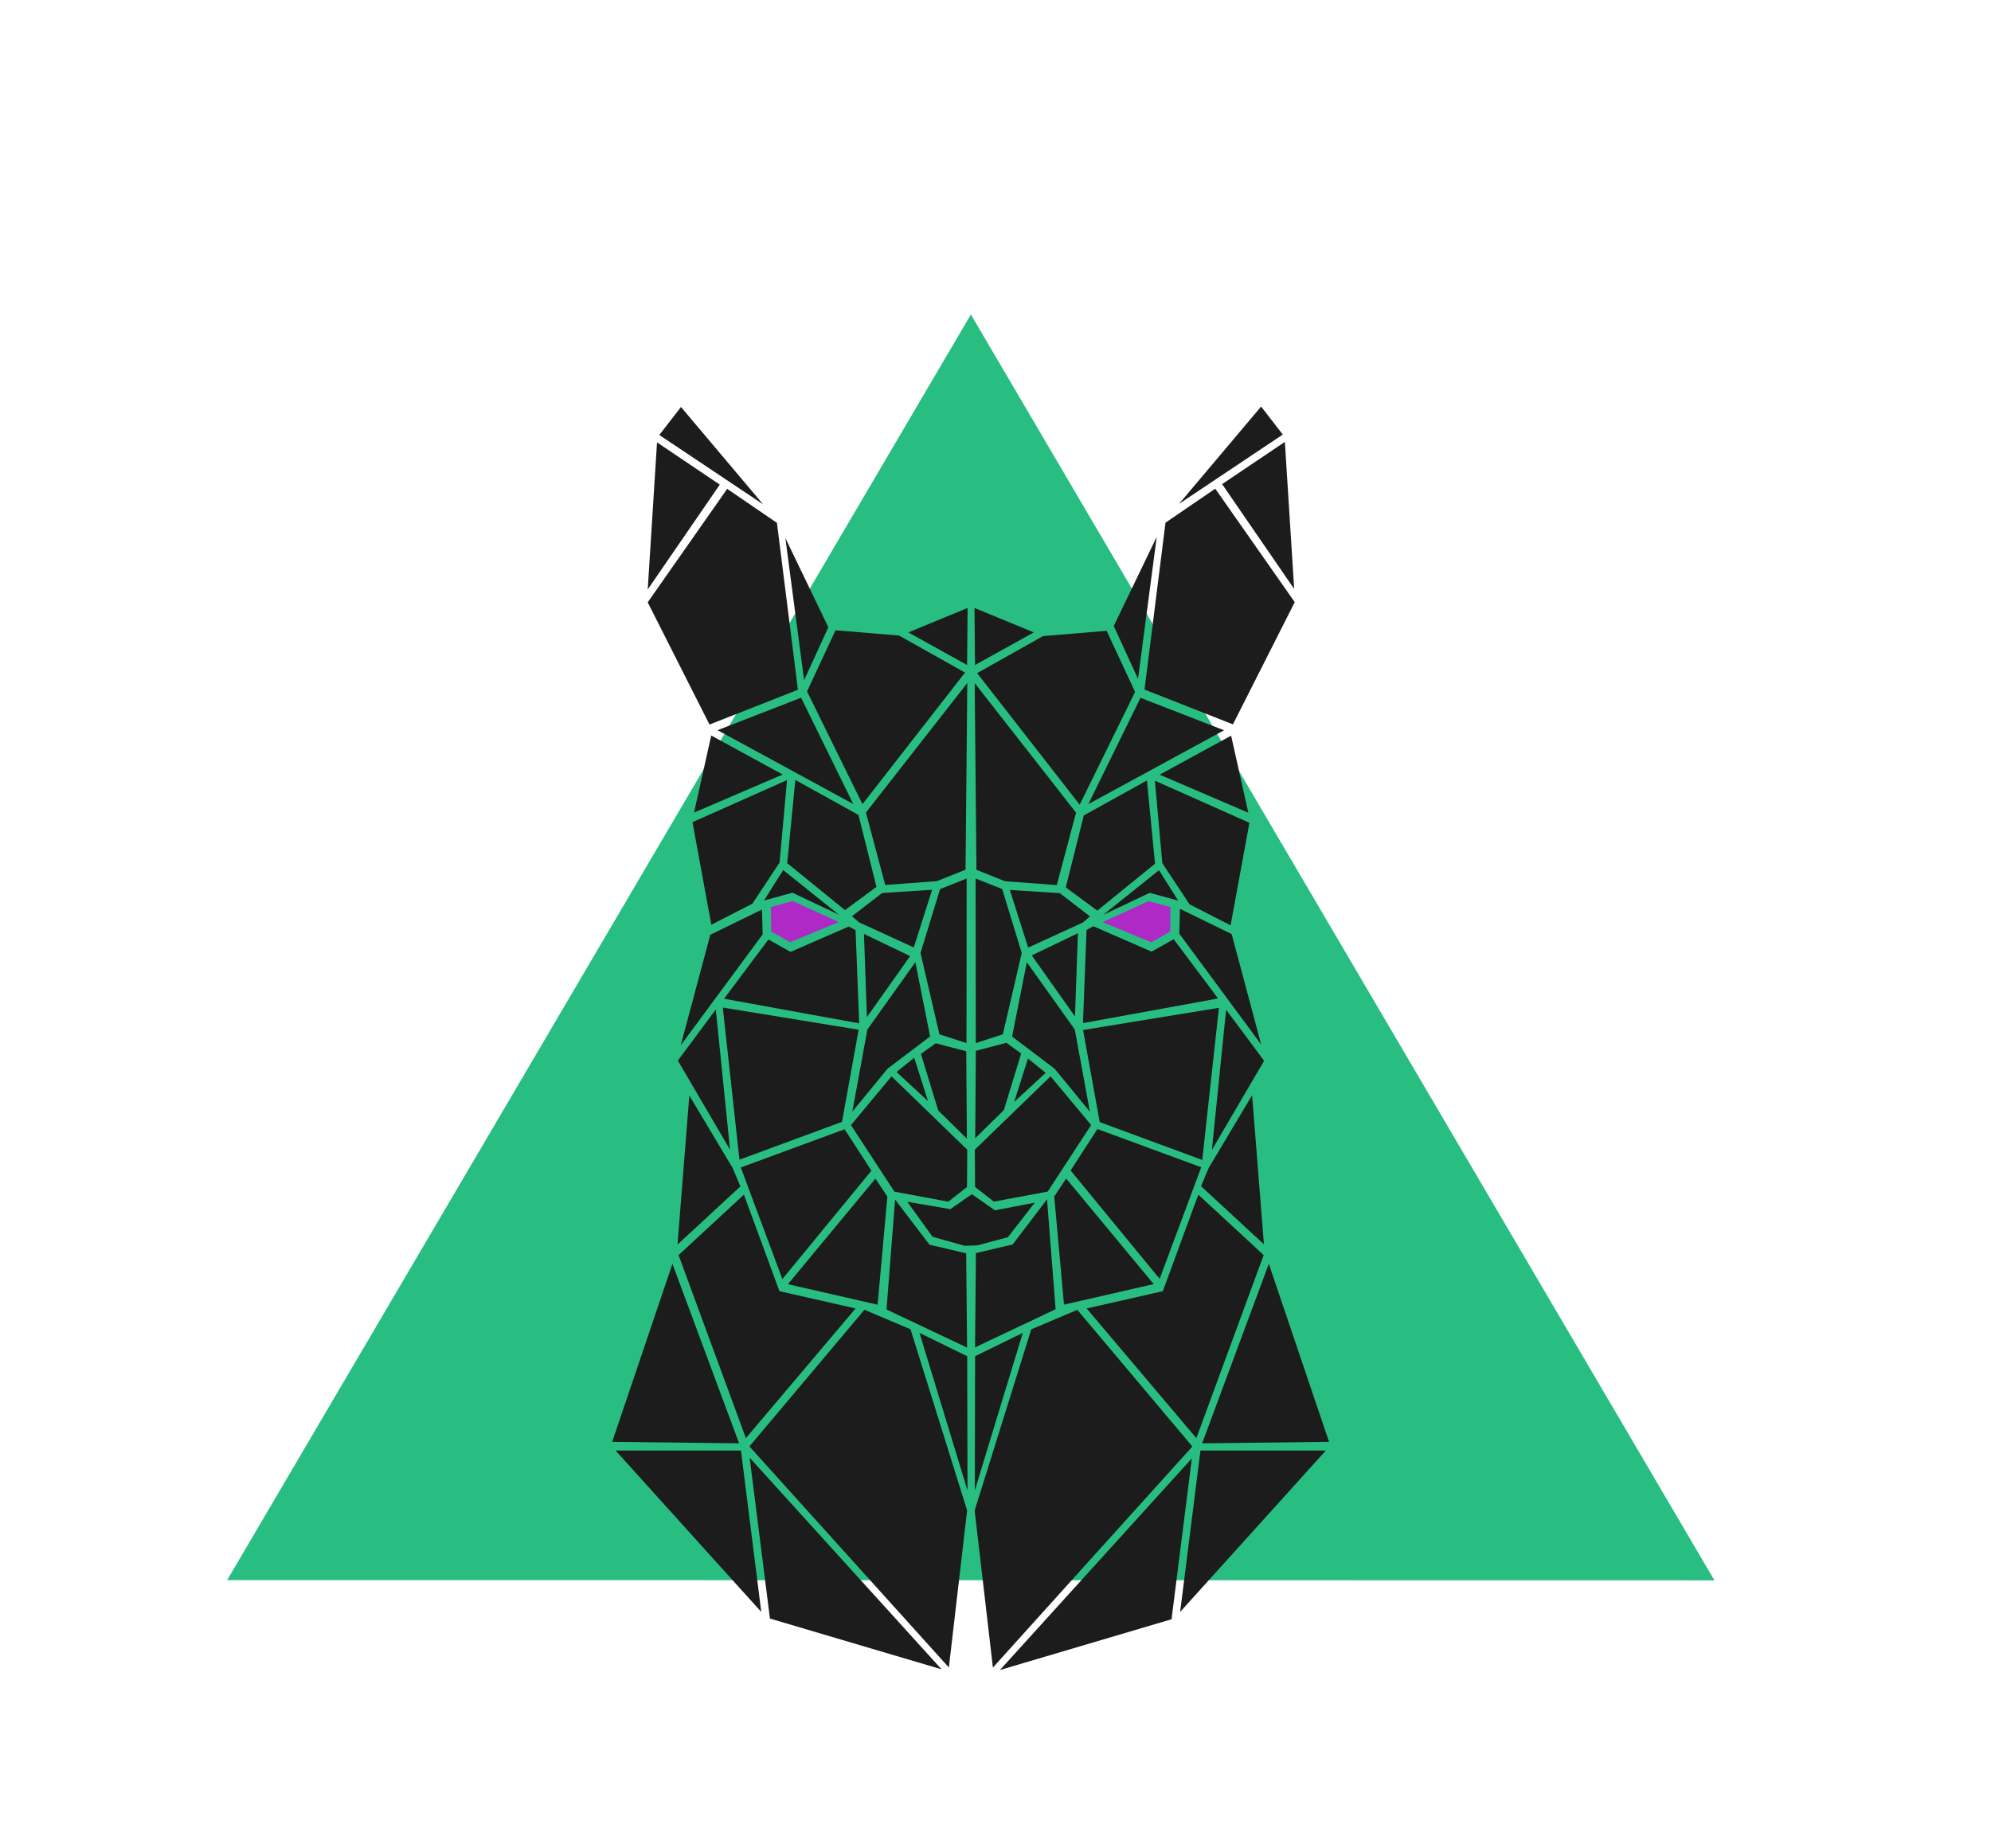
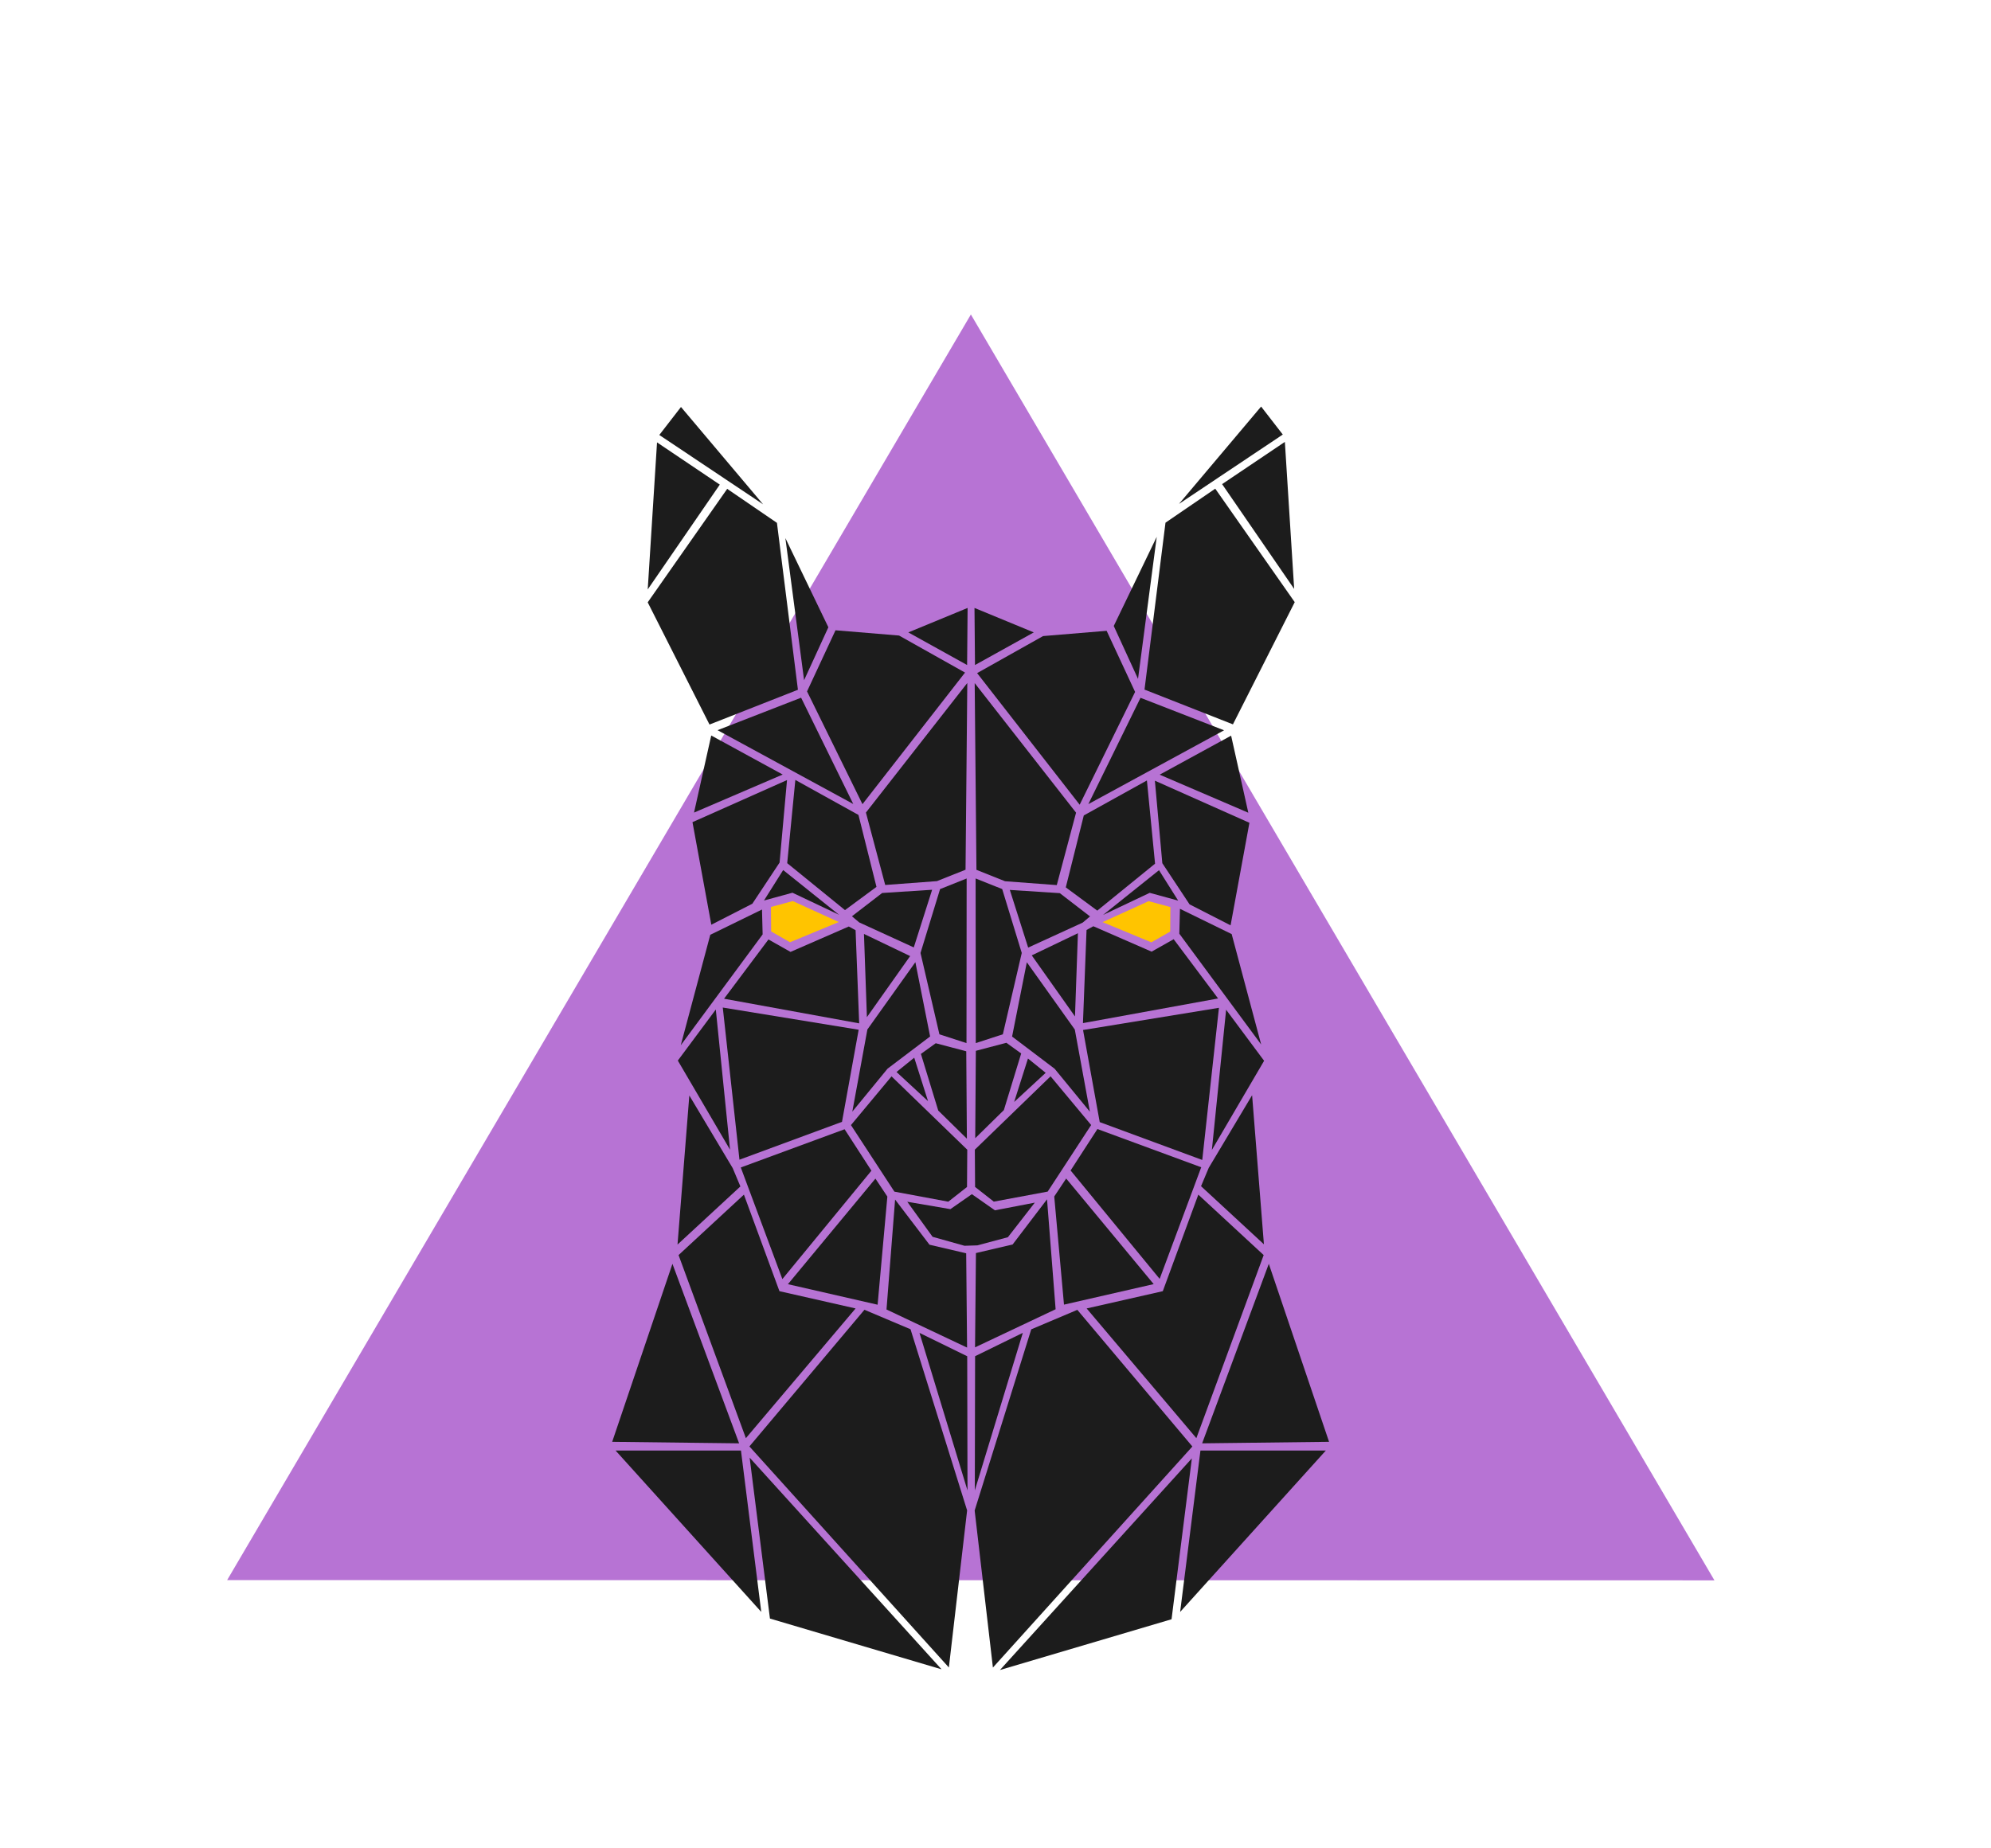
<svg xmlns="http://www.w3.org/2000/svg" viewBox="0 0 279.408 259.354">
-   <polygon points="31.875 221.798 240.597 221.832 136.249 44.143" style="fill: rgb(40, 190, 130);" />
+   <polygon points="31.875 221.798 240.597 221.832 136.249 44.143" style="fill-opacity: 0.65; fill: rgb(145, 40, 190);" />
  <polygon style="fill: rgb(28, 28, 28);" points="136.756 85.336 136.827 93.348 145.077 88.77" />
  <polygon style="fill: rgb(28, 28, 28);" points="127.469 93.348 127.54 85.336 135.79 89.914" transform="matrix(-1, 0, 0, -1, 263.259, 178.684)" />
  <polygon style="fill: rgb(28, 28, 28);" points="137.124 94.484 146.381 89.285 155.3 88.546 159.295 97.126 151.517 112.956" />
  <polygon style="fill: rgb(28, 28, 28);" points="113.257 106.944 122.514 112.143 131.433 112.882 135.428 104.302 127.65 88.472" transform="matrix(-1, 0, 0, -1, 248.685, 201.354)" />
  <polygon style="fill: rgb(28, 28, 28);" points="112.843 95.477 116.249 88.049 110.217 75.532" />
  <polygon style="fill: rgb(28, 28, 28);" points="99.569 101.703 111.978 96.821 109.033 73.393 102.051 68.62 90.896 84.548" />
  <polygon style="fill: rgb(28, 28, 28);" points="92.205 62.099 101.012 68.026 90.899 82.738" />
  <polygon style="fill: rgb(28, 28, 28);" points="92.524 61.057 95.566 57.129 107.09 70.792" />
  <polygon style="fill: rgb(28, 28, 28);" points="158.925 75.351 162.331 82.779 156.299 95.296" transform="matrix(-1, 0, 0, -1, 318.63, 170.647)" />
  <polygon style="fill: rgb(28, 28, 28);" points="169.288 68.595 181.697 73.477 178.752 96.905 171.77 101.678 160.615 85.75" transform="matrix(-1, 0, 0, -1, 342.312, 170.273)" />
  <polygon style="fill: rgb(28, 28, 28);" points="172.811 82.668 181.618 76.741 171.505 62.029" transform="matrix(-1, 0, 0, -1, 353.123, 144.697)" />
  <polygon style="fill: rgb(28, 28, 28);" points="165.455 66.804 168.497 70.732 180.021 57.069" transform="matrix(-1, 0, 0, -1, 345.476, 127.801)" />
  <polygon style="fill: rgb(28, 28, 28);" points="151.01 114.074 148.303 124.24 141.042 123.698 137.03 122.098 136.784 95.886" />
  <polygon style="fill: rgb(28, 28, 28);" points="135.746 106.036 133.039 95.87 125.778 96.412 121.766 98.012 121.52 124.224" transform="matrix(-1, 0, 0, -1, 257.266, 220.094)" />
-   <polygon style="fill: rgb(174, 41, 197);" points="154.731 129.44 161.188 126.497 164.252 127.323 164.222 130.762 161.579 132.278" />
-   <polygon style="fill: rgb(174, 41, 197);" points="108.192 129.321 114.649 132.264 117.713 131.438 117.683 127.999 115.04 126.483" transform="matrix(-1, 0, 0, -1, 225.905, 258.747)" />
+   <polygon style="fill: rgb(255, 196, 0);" points="154.731 129.44 161.188 126.497 164.252 127.323 164.222 130.762 161.579 132.278" />
+   <polygon style="fill: rgb(255, 196, 0);" points="108.192 129.321 114.649 132.264 117.713 131.438 117.683 127.999 115.04 126.483" transform="matrix(-1, 0, 0, -1, 225.905, 258.747)" />
  <polygon style="fill: rgb(28, 28, 28);" points="127.321 168.689 130.873 173.609 135.351 174.867 137.162 174.812 141.446 173.664 145.22 168.813 139.622 169.891 136.388 167.625 133.375 169.726" />
  <polygon style="fill: rgb(28, 28, 28);" points="152.734 112.872 160.054 97.951 171.78 102.511" />
  <polygon style="fill: rgb(28, 28, 28);" points="100.697 97.935 108.017 112.856 119.743 108.296" transform="matrix(-1, 0, 0, -1, 220.44, 210.791)" />
  <polygon style="fill: rgb(28, 28, 28);" points="136.937 146.418 140.735 145.183 143.389 133.766 140.643 124.797 136.914 123.309" />
  <polygon style="fill: rgb(28, 28, 28);" points="136.946 147.503 136.858 159.771 140.877 155.823 143.309 147.874 141.229 146.375" />
  <polygon style="fill: rgb(28, 28, 28);" points="142.322 154.682 146.746 150.592 144.261 148.583" />
  <polygon points="136.805 161.375 136.84 166.61 139.467 168.672 147.028 167.262 153.127 157.92 147.433 151.081" style="fill: rgb(28, 28, 28);" />
  <polygon points="144.791 134.105 151.271 130.998 150.858 142.678" style="fill: rgb(28, 28, 28);" />
  <polygon points="144.288 133.011 151.941 129.505 152.968 128.638 148.728 125.371 141.715 124.918" style="fill: rgb(28, 28, 28);" />
  <polygon points="148.002 150.019 142.032 145.499 144.101 135.072 150.834 144.517 152.95 156.051" style="fill: rgb(28, 28, 28);" />
  <polygon points="162.741 108.741 172.77 103.262 175.184 114.082" style="fill: rgb(28, 28, 28);" />
  <polygon points="163.115 121.168 166.937 126.943 172.695 129.89 175.338 115.494 162.071 109.585" style="fill: rgb(28, 28, 28);" />
  <polygon points="153.987 127.823 149.567 124.561 152.095 114.463 160.953 109.553 162.095 121.233" style="fill: rgb(28, 28, 28);" />
  <polygon points="154.803 128.427 161.344 125.327 165.341 126.42 162.649 122.146" style="fill: rgb(28, 28, 28);" />
  <polygon points="176.989 146.62 172.847 131.116 165.59 127.568 165.5 131.062" style="fill: rgb(28, 28, 28);" />
  <polygon points="151.977 143.613 152.481 130.539 153.435 130.017 161.611 133.583 164.708 131.836 170.939 140.155" style="fill: rgb(28, 28, 28);" />
  <polygon points="151.99 144.581 154.331 157.51 168.719 162.822 171.06 141.465" style="fill: rgb(28, 28, 28);" />
  <polygon points="170.07 161.417 177.399 148.902 172.069 141.735" style="fill: rgb(28, 28, 28);" />
  <polygon points="168.548 166.505 169.629 163.93 175.715 153.737 177.372 174.662" style="fill: rgb(28, 28, 28);" />
  <polygon points="150.244 164.299 154.007 158.482 168.575 163.848 162.741 179.515" style="fill: rgb(28, 28, 28);" />
  <polygon points="147.948 167.95 149.622 165.429 161.903 180.249 149.316 183.13" style="fill: rgb(28, 28, 28);" />
  <polygon points="136.959 175.891 142.109 174.684 146.935 168.346 148.141 183.778 136.833 189.126" style="fill: rgb(28, 28, 28);" />
  <polygon points="136.801 209.207 136.841 190.368 143.539 187.09" style="fill: rgb(28, 28, 28);" />
  <polygon points="168.702 202.6 186.514 202.386 178.059 177.402" style="fill: rgb(28, 28, 28);" />
  <polygon points="165.615 226.266 168.465 203.609 186.063 203.609" style="fill: rgb(28, 28, 28);" />
  <polygon points="140.328 234.418 167.26 204.708 164.41 227.293" style="fill: rgb(28, 28, 28);" />
  <polygon points="152.494 183.666 163.181 181.242 168.167 167.69 177.339 176.174 167.891 201.873" style="fill: rgb(28, 28, 28);" />
  <polygon points="139.34 234.074 167.332 203.044 151.188 183.862 144.721 186.596 136.779 212.028" style="fill: rgb(28, 28, 28);" />
  <polygon style="fill: rgb(28, 28, 28);" points="129.203 123.311 133.001 124.546 135.655 135.962 132.909 144.932 129.18 146.42" transform="matrix(-1, 0, 0, -1, 264.835, 269.731)" />
  <polygon points="122.13 124.896 129.783 128.402 130.81 129.269 126.57 132.536 119.557 132.989" style="fill: rgb(28, 28, 28);" transform="matrix(-1, 0, 0, -1, 250.367, 257.885)" />
  <polygon points="114.893 109.481 110.473 112.743 113.001 122.841 121.859 127.751 123.001 116.071" style="fill: rgb(28, 28, 28);" transform="matrix(-1, 0, 0, -1, 233.474, 237.232)" />
  <polygon points="97.397 108.583 107.426 114.062 109.84 103.242" style="fill: rgb(28, 28, 28);" transform="matrix(-1, 0, 0, -1, 207.237, 217.304)" />
  <polygon points="98.224 118.219 102.046 112.444 107.804 109.497 110.447 123.893 97.18 129.802" style="fill: rgb(28, 28, 28);" transform="matrix(-1, 0, 0, -1, 207.627, 239.299)" />
  <polygon points="107.214 122.13 113.755 125.23 117.752 124.137 115.06 128.411" style="fill: rgb(28, 28, 28);" transform="matrix(-1, 0, 0, -1, 224.966, 250.541)" />
  <polygon points="107.025 127.668 102.883 143.172 95.626 146.72 95.536 143.226" style="fill: rgb(28, 28, 28);" transform="matrix(-1, 0, 0, -1, 202.561, 274.388)" />
  <polygon points="101.611 130.052 102.115 143.126 103.069 143.648 111.245 140.082 114.342 141.829 120.573 133.51" style="fill: rgb(28, 28, 28);" transform="matrix(-1, 0, 0, -1, 222.184, 273.7)" />
  <polygon points="121.245 139.669 127.725 142.776 127.312 131.096" style="fill: rgb(28, 28, 28);" transform="matrix(-1, 0, 0, -1, 248.97, 273.872)" />
  <polygon points="125.58 141.092 119.61 145.612 121.679 156.039 128.412 146.594 130.528 135.06" style="fill: rgb(28, 28, 28);" transform="matrix(-1, 0, 0, -1, 250.138, 291.099)" />
  <polygon style="fill: rgb(28, 28, 28);" points="129.325 158.707 129.237 146.439 133.256 150.387 135.688 158.336 133.608 159.835" transform="matrix(-1, 0, 0, -1, 264.925, 306.274)" />
  <polygon style="fill: rgb(28, 28, 28);" points="125.813 148.467 130.237 152.557 127.752 154.566" transform="matrix(-1, 0, 0, -1, 256.05, 303.033)" />
  <polygon points="119.419 158.386 119.454 153.151 122.081 151.089 129.642 152.499 135.741 161.841 130.047 168.68" style="fill: rgb(28, 28, 28);" transform="matrix(-1, 0, 0, -1, 255.16, 319.769)" />
  <polygon points="101.432 159.669 103.773 146.74 118.161 141.428 120.502 162.785" style="fill: rgb(28, 28, 28);" transform="matrix(-1, 0, 0, -1, 221.934, 304.213)" />
  <polygon points="95.123 141.705 102.452 154.22 97.122 161.387" style="fill: rgb(28, 28, 28);" transform="matrix(-1, 0, 0, -1, 197.575, 303.092)" />
  <polygon points="103.96 173.727 107.723 179.544 122.291 174.178 116.457 158.511" style="fill: rgb(28, 28, 28);" transform="matrix(-1, 0, 0, -1, 226.251, 338.055)" />
  <polygon points="95.08 161.929 96.161 164.504 102.247 174.697 103.904 153.772" style="fill: rgb(28, 28, 28);" transform="matrix(-1, 0, 0, -1, 198.984, 328.469)" />
  <polygon points="124.534 181.615 129.684 182.822 134.51 189.16 135.716 173.728 124.408 168.38" style="fill: rgb(28, 28, 28);" transform="matrix(-1, 0, 0, -1, 260.124, 357.54)" />
  <polygon points="110.573 180.621 112.247 183.142 124.528 168.322 111.941 165.441" style="fill: rgb(28, 28, 28);" transform="matrix(-1, 0, 0, -1, 235.101, 348.583)" />
  <polygon points="129.037 187.097 129.078 205.936 135.775 209.214" style="fill: rgb(28, 28, 28);" transform="matrix(-1, 0, 0, -1, 264.812, 396.311)" />
  <polygon points="107.729 183.852 135.721 214.882 119.577 234.064 113.11 231.33 105.168 205.898" style="fill: rgb(28, 28, 28);" transform="matrix(-1, 0, 0, -1, 240.889, 417.916)" />
  <polygon points="105.201 204.611 132.133 234.321 129.283 211.736" style="fill: rgb(28, 28, 28);" transform="matrix(-1, 0, 0, -1, 237.334, 438.932)" />
  <polygon points="86.385 203.608 89.235 226.265 106.833 226.265" style="fill: rgb(28, 28, 28);" transform="matrix(-1, 0, 0, -1, 193.218, 429.873)" />
  <polygon points="85.912 177.403 103.724 177.617 95.269 202.601" style="fill: rgb(28, 28, 28);" transform="matrix(-1, 0, 0, -1, 189.636, 380.004)" />
  <polygon points="95.226 185.897 105.913 188.321 110.899 201.873 120.071 193.389 110.623 167.69" style="fill: rgb(28, 28, 28);" transform="matrix(-1, 0, 0, -1, 215.297, 369.563)" />
</svg>
